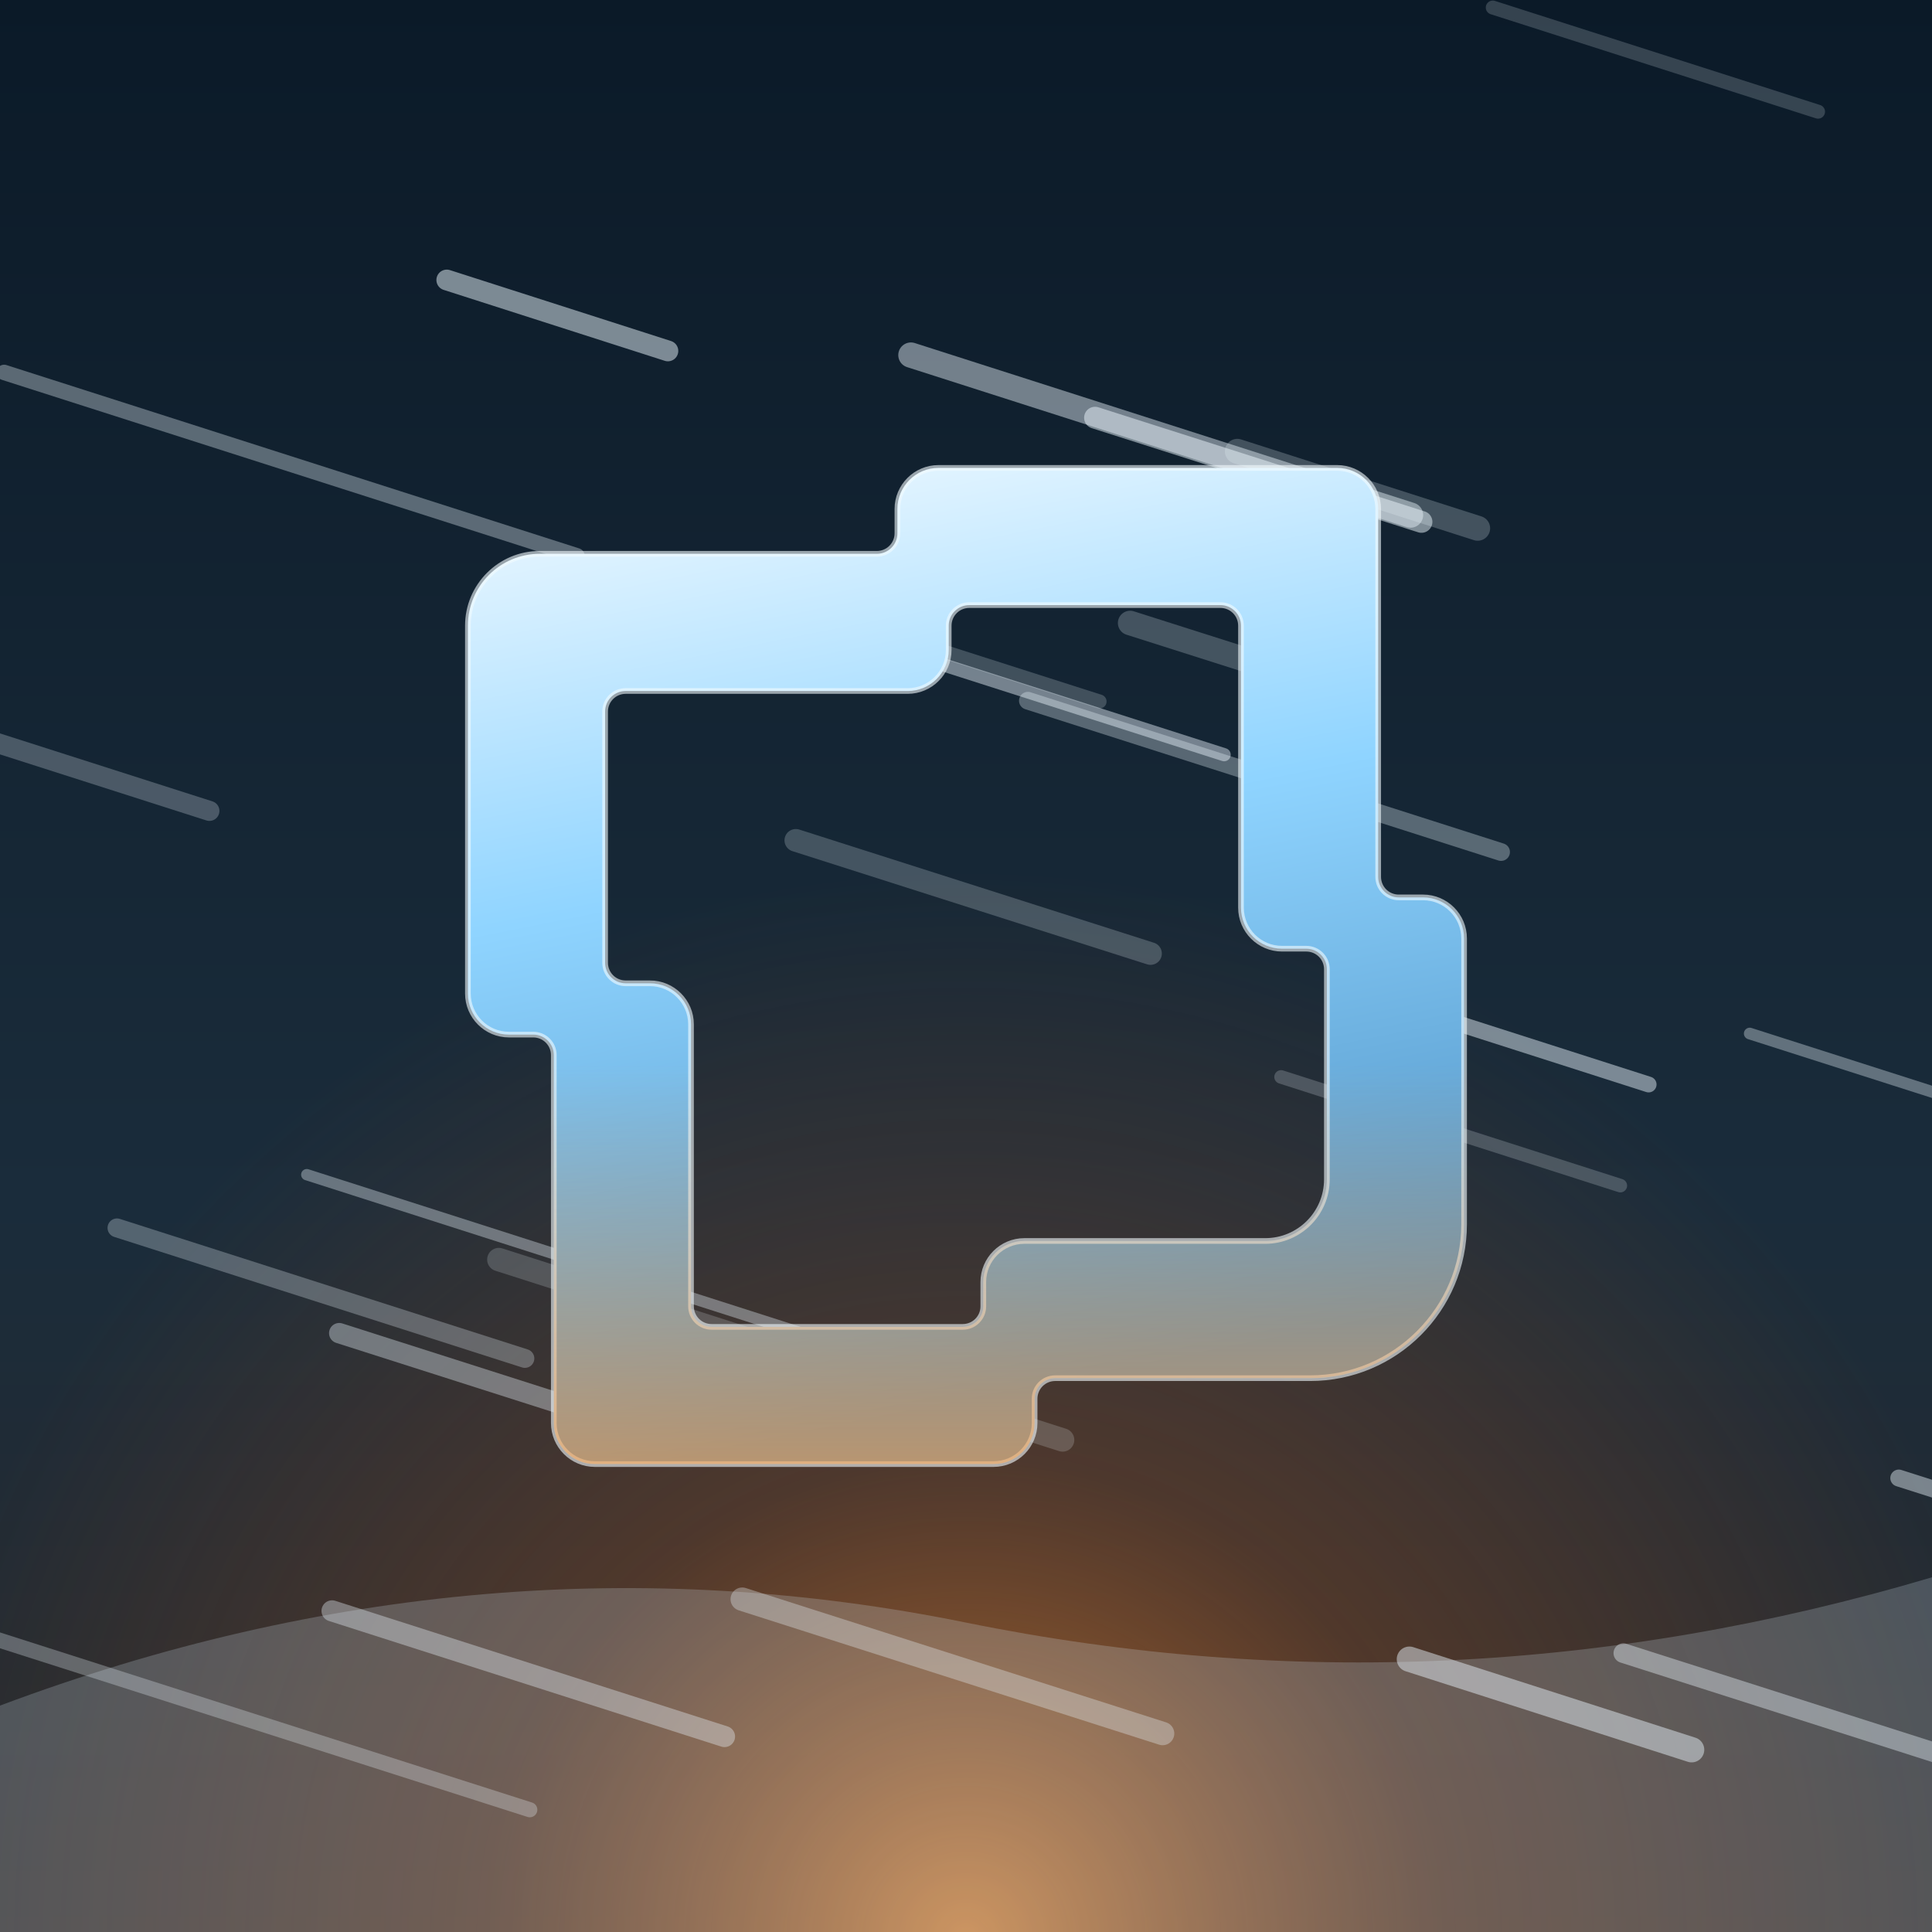
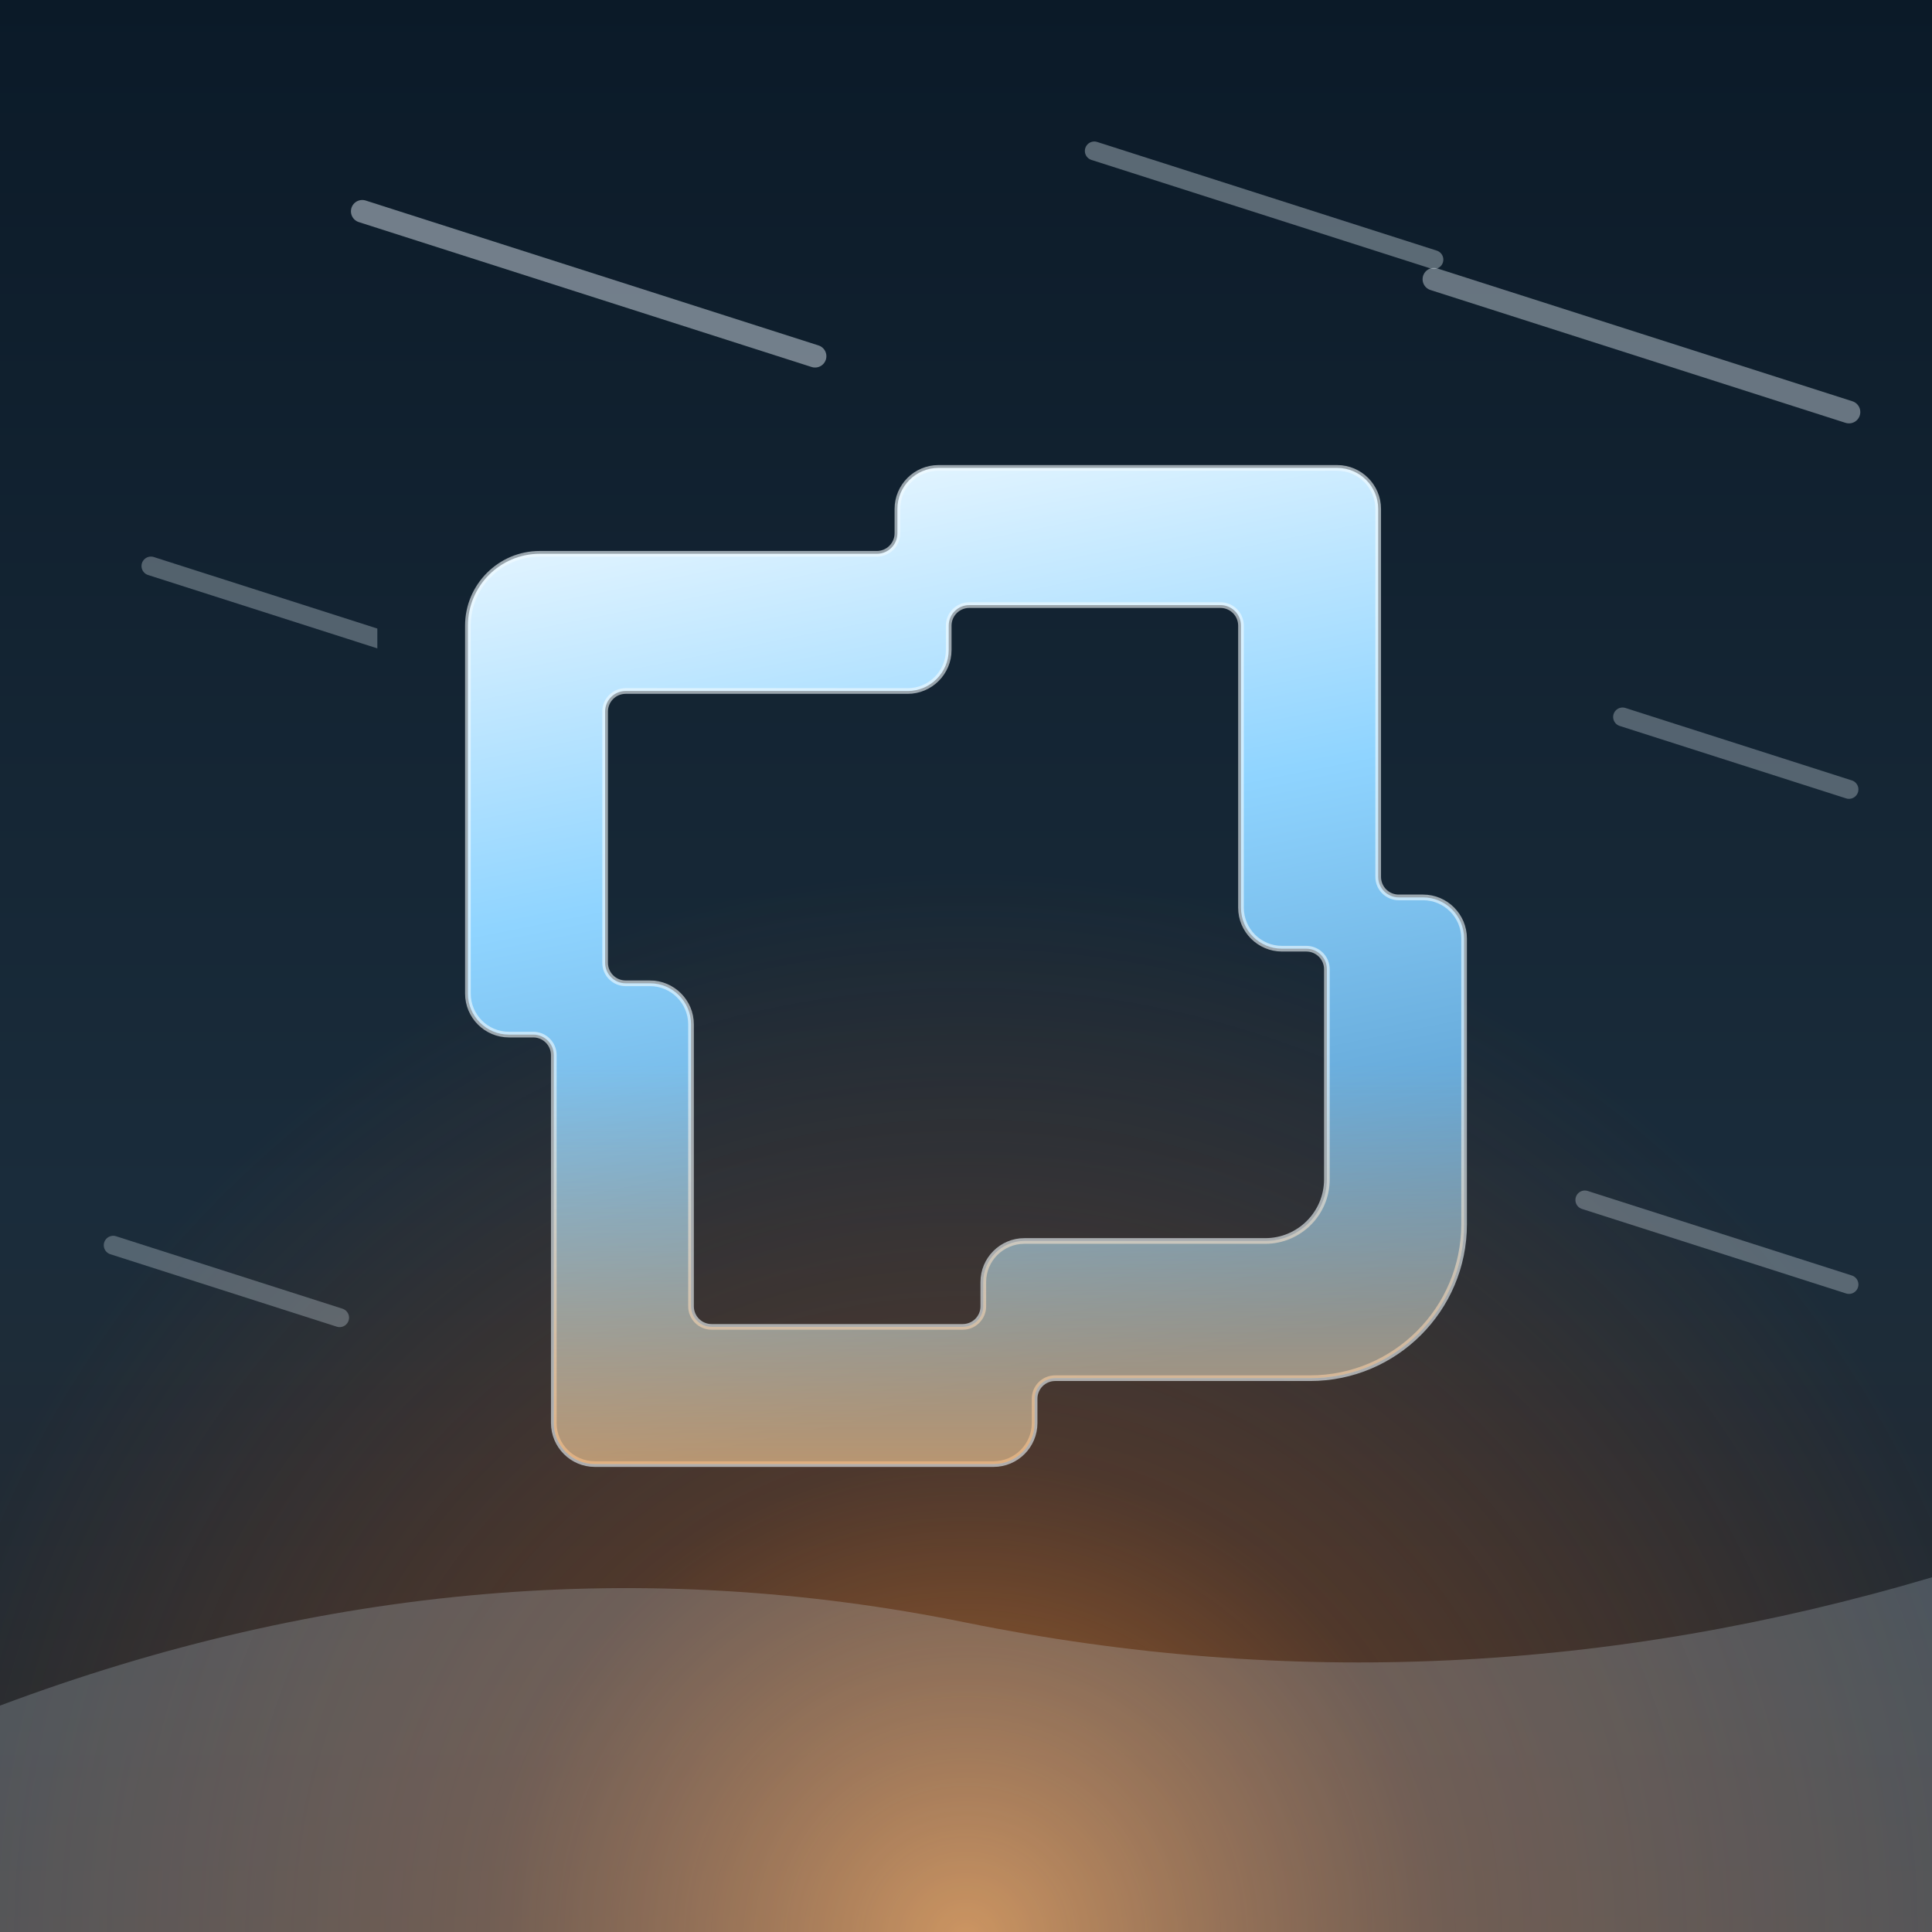
<svg xmlns="http://www.w3.org/2000/svg" viewBox="0 0 512 512" width="512" height="512">
  <defs>
    <path id="ventisca-iso" d="M224.919,110.004h-5.319c-2.476,0-4.487-2.011-4.487-4.487V25.081c0-4.947-4.027-8.973-8.973-8.973h-87.162c-4.947,0-8.973,4.027-8.973,8.973v5.319c0,2.476-2.011,4.487-4.487,4.487H31.811c-8.658,0-15.703,7.046-15.703,15.703v80.436c0,4.947,4.027,8.973,8.973,8.973h5.319c2.476,0,4.487,2.011,4.487,4.487v80.432c0,4.947,4.027,8.973,8.973,8.973h87.166c4.947,0,8.973-4.027,8.973-8.973v-5.319c0-2.476,2.011-4.487,4.487-4.487h55.755c18.556,0,33.65-15.094,33.65-33.65v-62.485c0-4.947-4.027-8.973-8.973-8.973ZM55.91,128.783h-5.319c-2.476,0-4.487-2.011-4.487-4.487v-54.927c0-2.476,2.011-4.487,4.487-4.487h61.657c4.947,0,8.973-4.027,8.973-8.973v-5.319c0-2.476,2.011-4.487,4.487-4.487h54.923c2.476,0,4.487,2.011,4.487,4.487v61.657c0,4.947,4.027,8.973,8.973,8.973h5.319c2.476,0,4.487,2.011,4.487,4.487v45.949c0,7.422-6.038,13.46-13.46,13.46h-52.679c-4.947,0-8.973,4.027-8.973,8.973v5.319c0,2.476-2.011,4.487-4.487,4.487h-54.927c-2.476,0-4.487-2.011-4.487-4.487v-61.653c0-4.947-4.027-8.973-8.973-8.973Z" transform="translate(104.474 104.474) scale(1.2122)" fill-rule="evenodd" />
    <linearGradient id="ventisca-f" x1="0" y1="0" x2="0" y2="1">
      <stop offset="0" stop-color="#0b1a28" />
      <stop offset=".62" stop-color="#1a2c3b" />
      <stop offset="1" stop-color="#2a2a2c" />
    </linearGradient>
    <radialGradient id="ventisca-lum" cx=".5" cy="1" r=".55">
      <stop offset="0" stop-color="#ff9a3c" stop-opacity=".75" />
      <stop offset=".45" stop-color="#b8561a" stop-opacity=".3" />
      <stop offset="1" stop-color="#b8561a" stop-opacity="0" />
    </radialGradient>
    <linearGradient id="ventisca-hi" x1="0" y1="0" x2=".2" y2="1">
      <stop offset="0" stop-color="#f4fbff" />
      <stop offset=".45" stop-color="#8fd4ff" />
      <stop offset="1" stop-color="#4c8fc2" />
    </linearGradient>
    <linearGradient id="ventisca-lu" x1="0" y1="0" x2="0" y2="1">
      <stop offset=".6" stop-color="#ff9a3c" stop-opacity="0" />
      <stop offset="1" stop-color="#ff9a3c" stop-opacity=".6" />
    </linearGradient>
+     <clipPath id="ventisca-fuera">
+       <path d="M0 0H512V512H0ZM100 100V412H412V100Z" clip-rule="evenodd" />
+     </clipPath>
  </defs>
  <rect width="512" height="512" fill="url(#ventisca-f)" />
  <rect width="512" height="512" fill="url(#ventisca-lum)" />
  <path d="M0 452Q128 404 256 430T512 418V512H0Z" fill="#d7e9f5" opacity=".22" />
-   <g stroke="#eaf5fc" stroke-linecap="round">
-     <line x1="290.2" y1="110.7" x2="376.7" y2="138.3" stroke-width="5.8" opacity="0.50" />
-     <line x1="-16.3" y1="429.5" x2="140.4" y2="479.6" stroke-width="4.0" opacity="0.29" />
-     <line x1="132.2" y1="333.8" x2="281.6" y2="381.6" stroke-width="6.2" opacity="0.19" />
-     <line x1="-73.9" y1="173.5" x2="55.5" y2="214.9" stroke-width="5.3" opacity="0.25" />
-     <line x1="-75.2" y1="234.9" x2="-8.2" y2="256.3" stroke-width="6.6" opacity="0.36" />
-     <line x1="196.7" y1="423.8" x2="308.1" y2="459.4" stroke-width="6.2" opacity="0.33" />
-     <line x1="184.4" y1="155.2" x2="324.4" y2="200.0" stroke-width="3.5" opacity="0.45" />
-     <line x1="375.4" y1="267.7" x2="436.9" y2="287.4" stroke-width="4.2" opacity="0.47" />
-     <line x1="299.5" y1="165.1" x2="352.3" y2="181.9" stroke-width="6.5" opacity="0.23" />
-     <line x1="217.6" y1="162.3" x2="291.4" y2="185.9" stroke-width="3.7" opacity="0.21" />
-     <line x1="89.9" y1="353.3" x2="166.0" y2="377.6" stroke-width="5.4" opacity="0.37" />
-     <line x1="463.7" y1="273.9" x2="550.0" y2="301.5" stroke-width="3.1" opacity="0.35" />
-     <line x1="88.0" y1="426.9" x2="192.0" y2="460.2" stroke-width="5.6" opacity="0.37" />
-     <line x1="210.9" y1="222.7" x2="304.9" y2="252.7" stroke-width="6.0" opacity="0.22" />
-     <line x1="81.3" y1="311.3" x2="216.2" y2="354.5" stroke-width="3.0" opacity="0.36" />
-     <line x1="241.4" y1="94.1" x2="373.8" y2="136.5" stroke-width="6.7" opacity="0.45" />
-     <line x1="118.4" y1="74.2" x2="177.0" y2="93.0" stroke-width="5.5" opacity="0.50" />
-     <line x1="503.2" y1="391.7" x2="587.3" y2="418.5" stroke-width="4.5" opacity="0.44" />
-     <line x1="395.6" y1="2.0" x2="481.8" y2="29.6" stroke-width="3.7" opacity="0.19" />
-     <line x1="430.2" y1="438.1" x2="522.9" y2="467.7" stroke-width="5.2" opacity="0.40" />
-     <line x1="1.1" y1="98.7" x2="152.9" y2="147.3" stroke-width="4.1" opacity="0.34" />
-     <line x1="339.5" y1="285.4" x2="429.4" y2="314.2" stroke-width="3.6" opacity="0.21" />
-     <line x1="327.9" y1="119.6" x2="391.6" y2="140.0" stroke-width="6.6" opacity="0.23" />
-     <line x1="373.5" y1="439.7" x2="448.3" y2="463.7" stroke-width="6.7" opacity="0.47" />
-     <line x1="31.0" y1="325.4" x2="139.1" y2="360.0" stroke-width="5.0" opacity="0.28" />
-     <line x1="272.4" y1="185.7" x2="397.8" y2="225.8" stroke-width="4.7" opacity="0.32" />
+   <g stroke="#eaf5fc" stroke-linecap="round" clip-path="url(#ventisca-fuera)">
+     <line x1="96" y1="56" x2="216.0" y2="94.4" stroke-width="6.0" opacity="0.45" />
+     <line x1="290" y1="40" x2="380.0" y2="68.8" stroke-width="5.0" opacity="0.35" />
+     <line x1="380" y1="74" x2="490.0" y2="109.2" stroke-width="6.0" opacity="0.40" />
+     <line x1="40" y1="150" x2="110.0" y2="172.4" stroke-width="5.0" opacity="0.30" />
+     <line x1="430" y1="190" x2="490.0" y2="209.2" stroke-width="5.0" opacity="0.30" />
+     <line x1="30" y1="330" x2="90.0" y2="349.2" stroke-width="5.0" opacity="0.28" />
+     <line x1="420" y1="318" x2="490.0" y2="340.4" stroke-width="5.0" opacity="0.30" />
  </g>
  <use href="#ventisca-iso" fill="url(#ventisca-hi)" stroke="#f4fbff" stroke-opacity=".6" stroke-width="1.24" />
  <use href="#ventisca-iso" fill="url(#ventisca-lu)" />
</svg>
